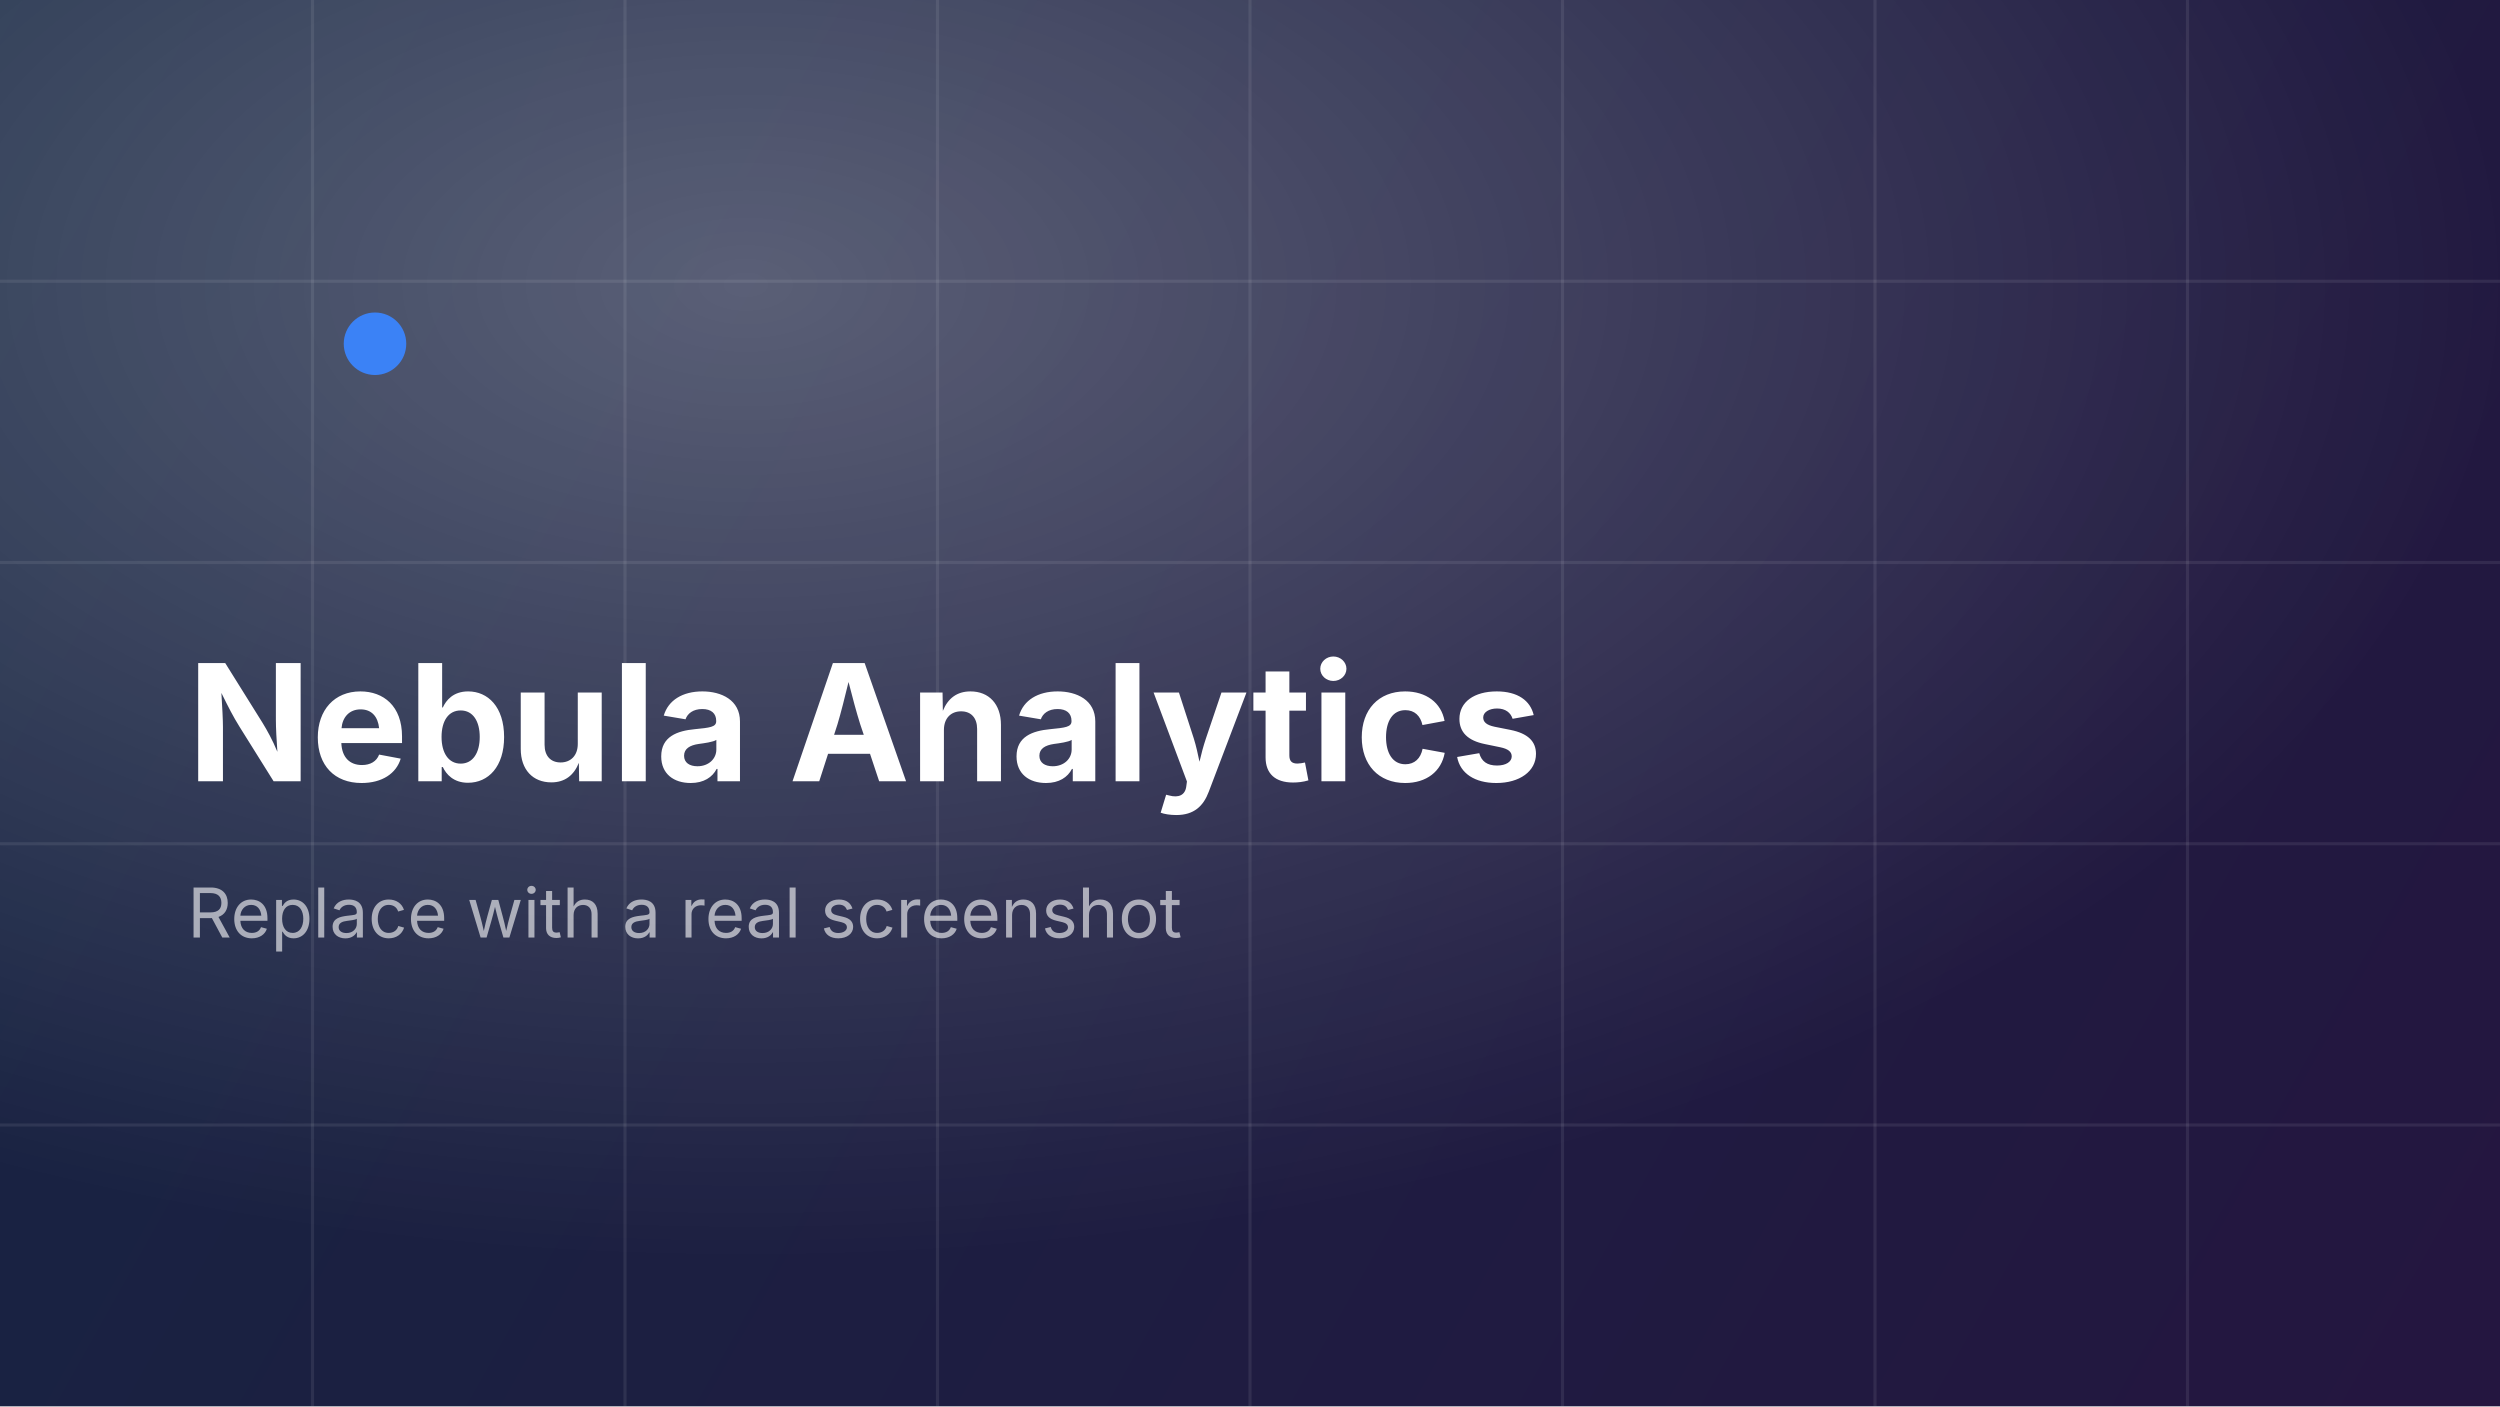
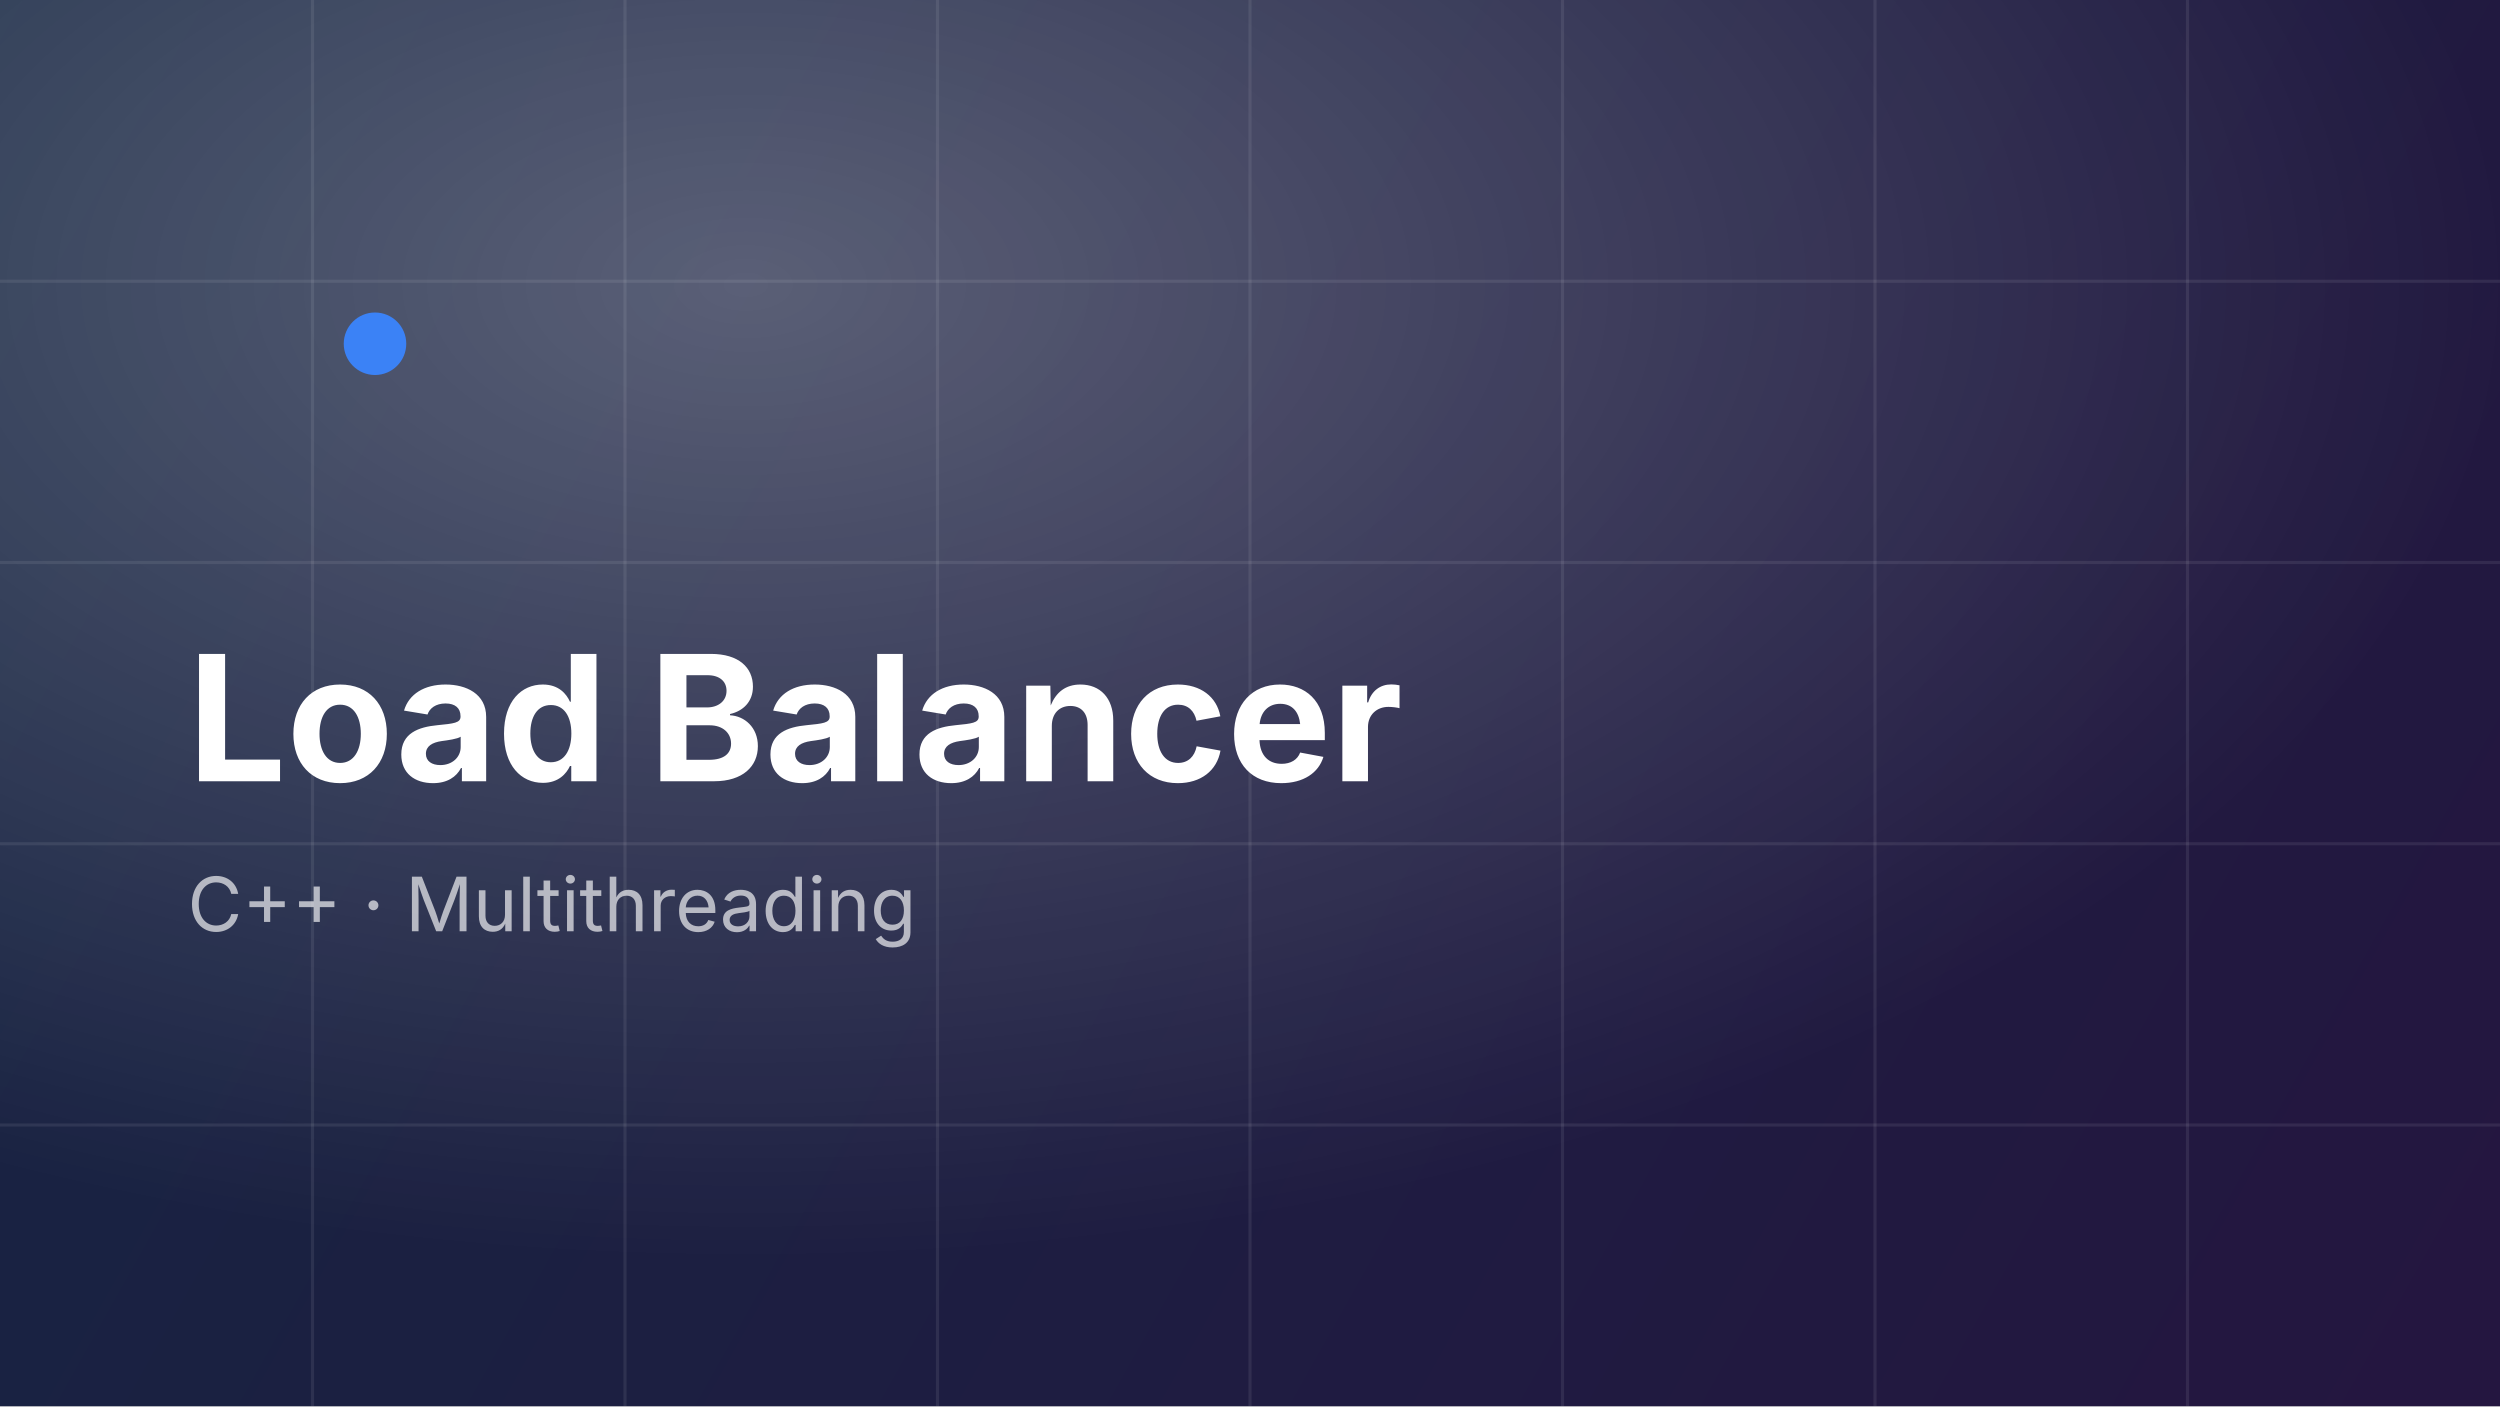
<svg xmlns="http://www.w3.org/2000/svg" viewBox="0 0 800 450" width="800" height="450">
  <defs>
    <linearGradient id="bg" x1="0" y1="0" x2="800" y2="450" gradientUnits="userSpaceOnUse">
      <stop stop-color="#3B82F6" />
      <stop offset="1" stop-color="#7C3AED" />
    </linearGradient>
    <radialGradient id="glow" cx="30%" cy="20%" r="70%">
      <stop stop-color="#ffffff" stop-opacity="0.28" />
      <stop offset="1" stop-color="#ffffff" stop-opacity="0" />
    </radialGradient>
  </defs>
  <rect width="800" height="450" fill="#0b0b0f" />
  <rect width="800" height="450" fill="url(#bg)" opacity="0.22" />
  <rect width="800" height="450" fill="url(#glow)" />
  <g fill="none" stroke="#ffffff" stroke-opacity="0.08">
    <line x1="100" y1="0" x2="100" y2="450" />
    <line x1="200" y1="0" x2="200" y2="450" />
    <line x1="300" y1="0" x2="300" y2="450" />
    <line x1="400" y1="0" x2="400" y2="450" />
    <line x1="500" y1="0" x2="500" y2="450" />
    <line x1="600" y1="0" x2="600" y2="450" />
    <line x1="700" y1="0" x2="700" y2="450" />
    <line x1="0" y1="90" x2="800" y2="90" />
    <line x1="0" y1="180" x2="800" y2="180" />
    <line x1="0" y1="270" x2="800" y2="270" />
    <line x1="0" y1="360" x2="800" y2="360" />
  </g>
  <circle cx="120" cy="110" r="10" fill="#3B82F6" />
-   <text x="60" y="250" font-family="Inter, system-ui, sans-serif" font-size="52" font-weight="700" fill="#ffffff">Nebula Analytics</text>
-   <text x="60" y="300" font-family="Inter, system-ui, sans-serif" font-size="22" fill="#ffffff" fill-opacity="0.6">Replace with a real screenshot</text>
+   <text x="60" y="250" font-family="Inter, system-ui, sans-serif" font-size="56" font-weight="700" fill="#ffffff">Load Balancer</text>
+   <text x="60" y="298" font-family="Inter, system-ui, sans-serif" font-size="24" fill="#ffffff" fill-opacity="0.65">C++ · Multithreading</text>
</svg>
